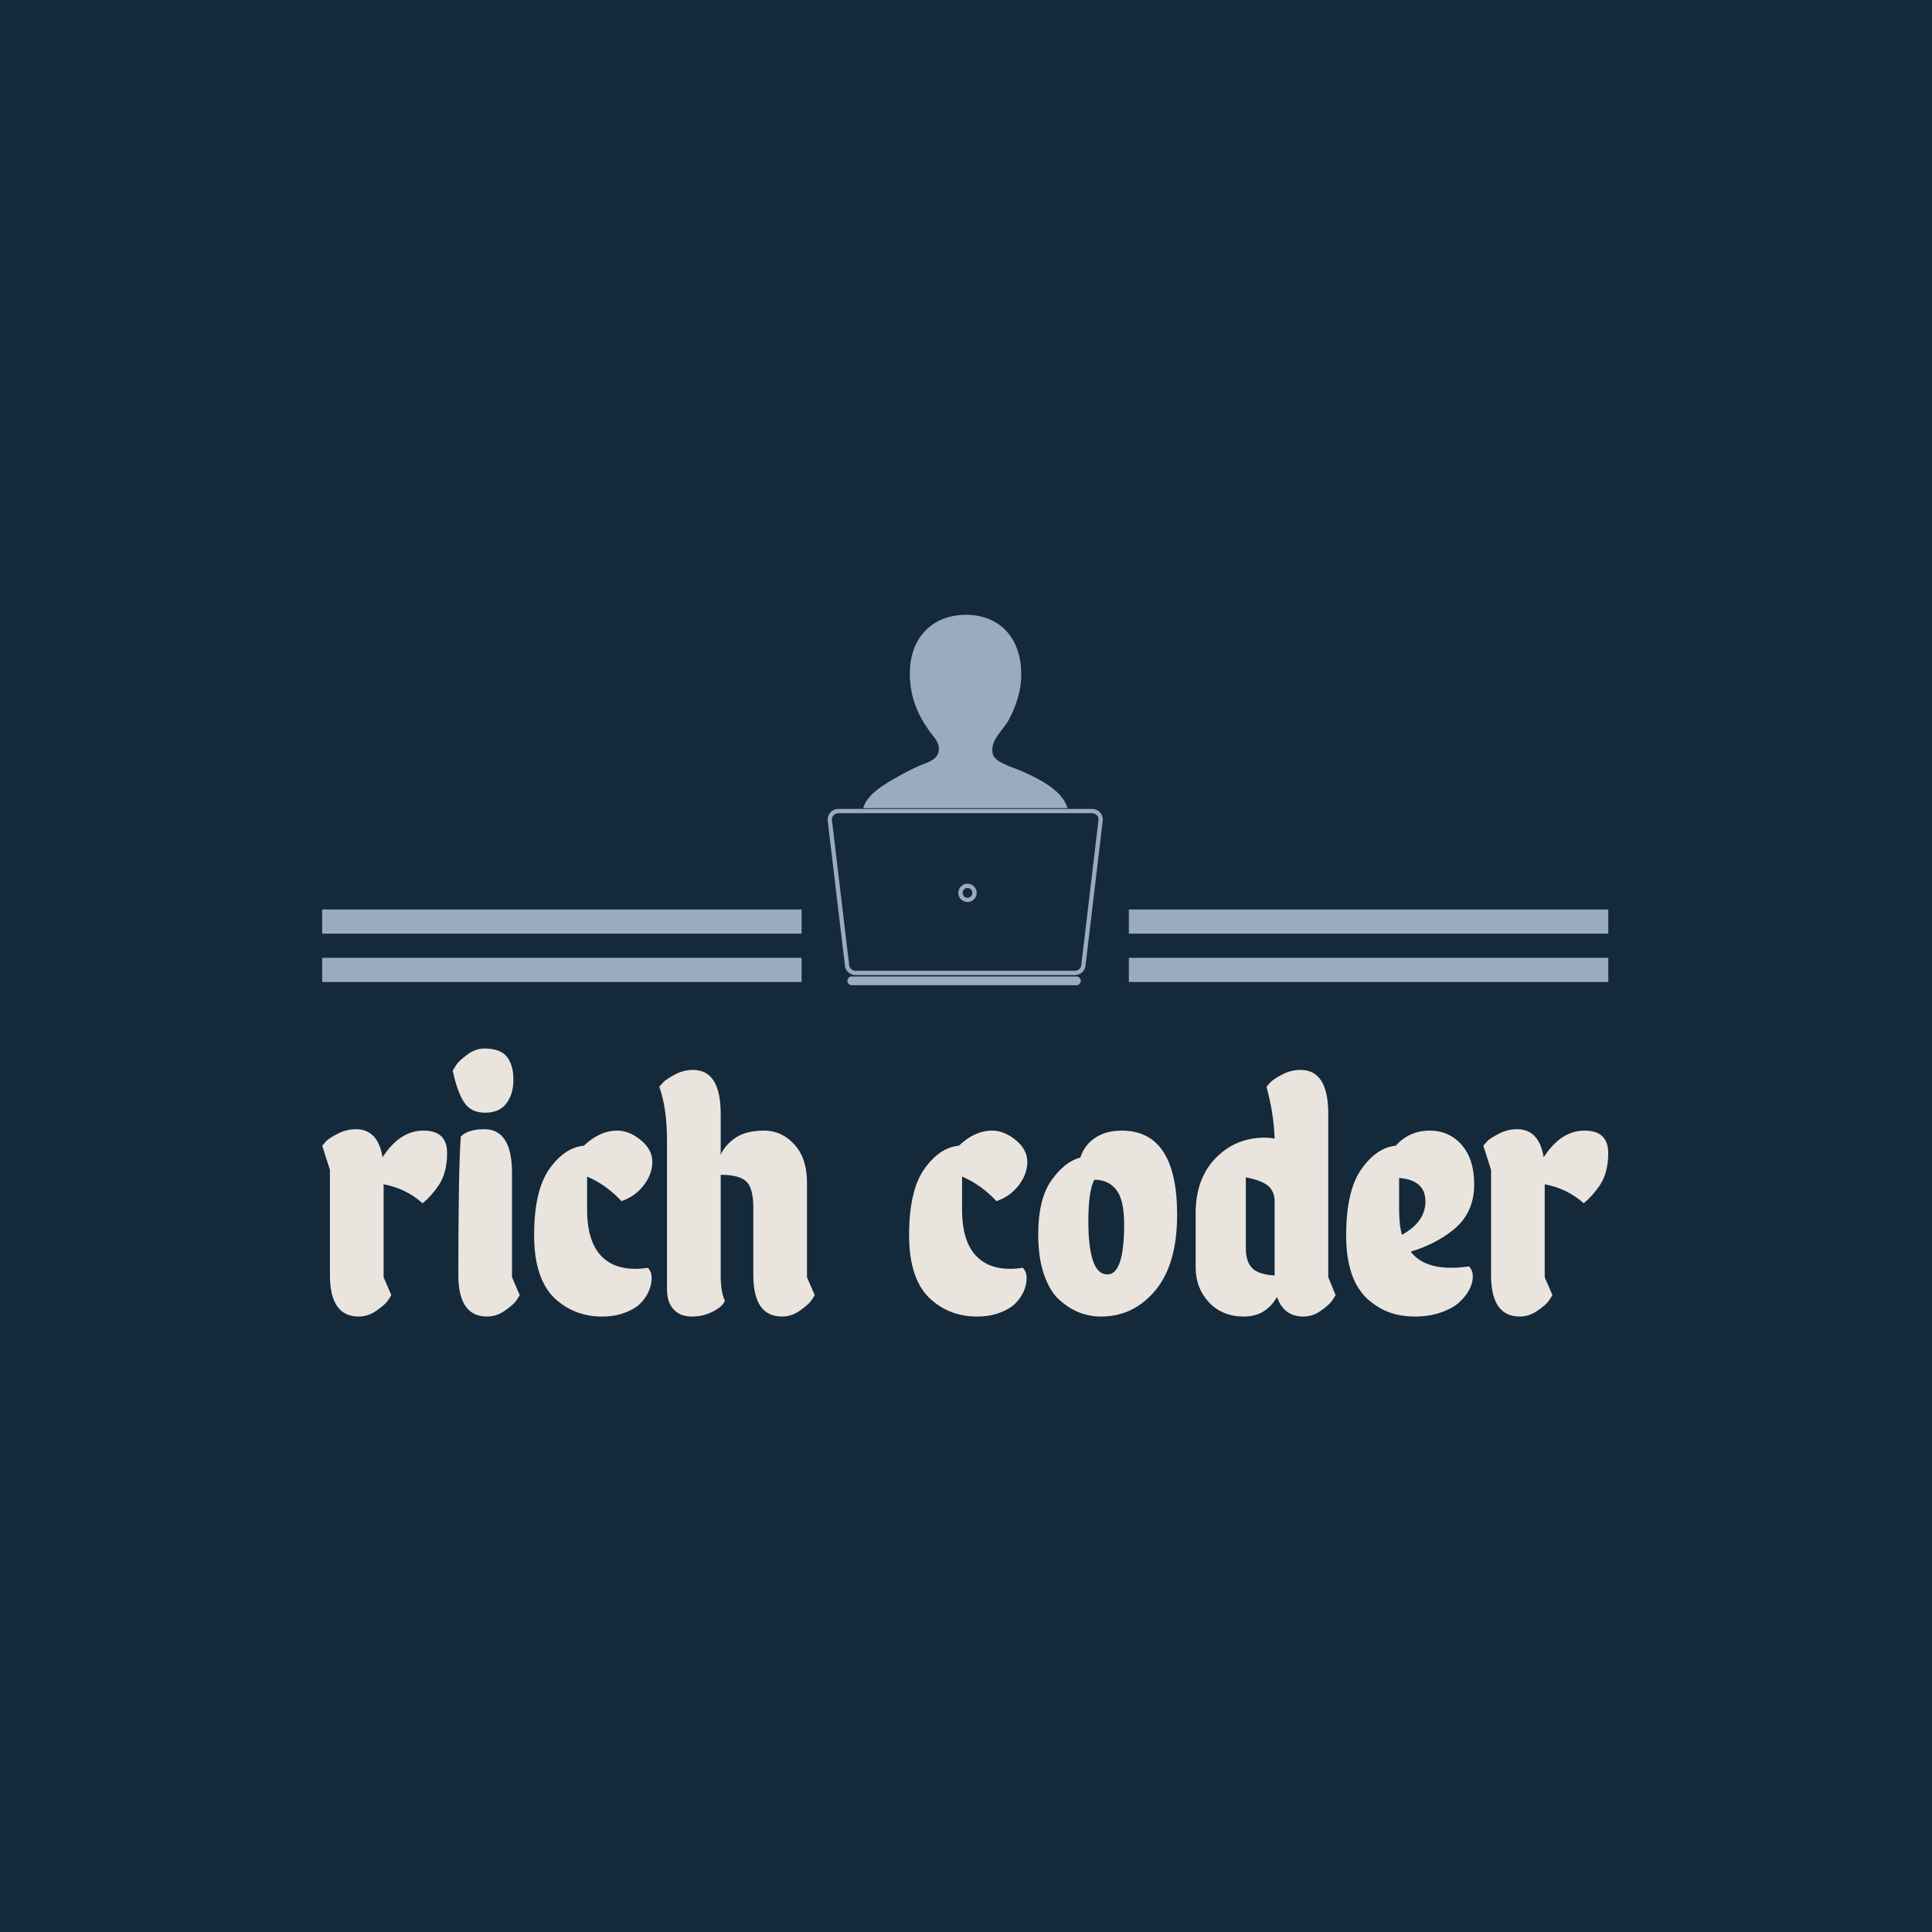
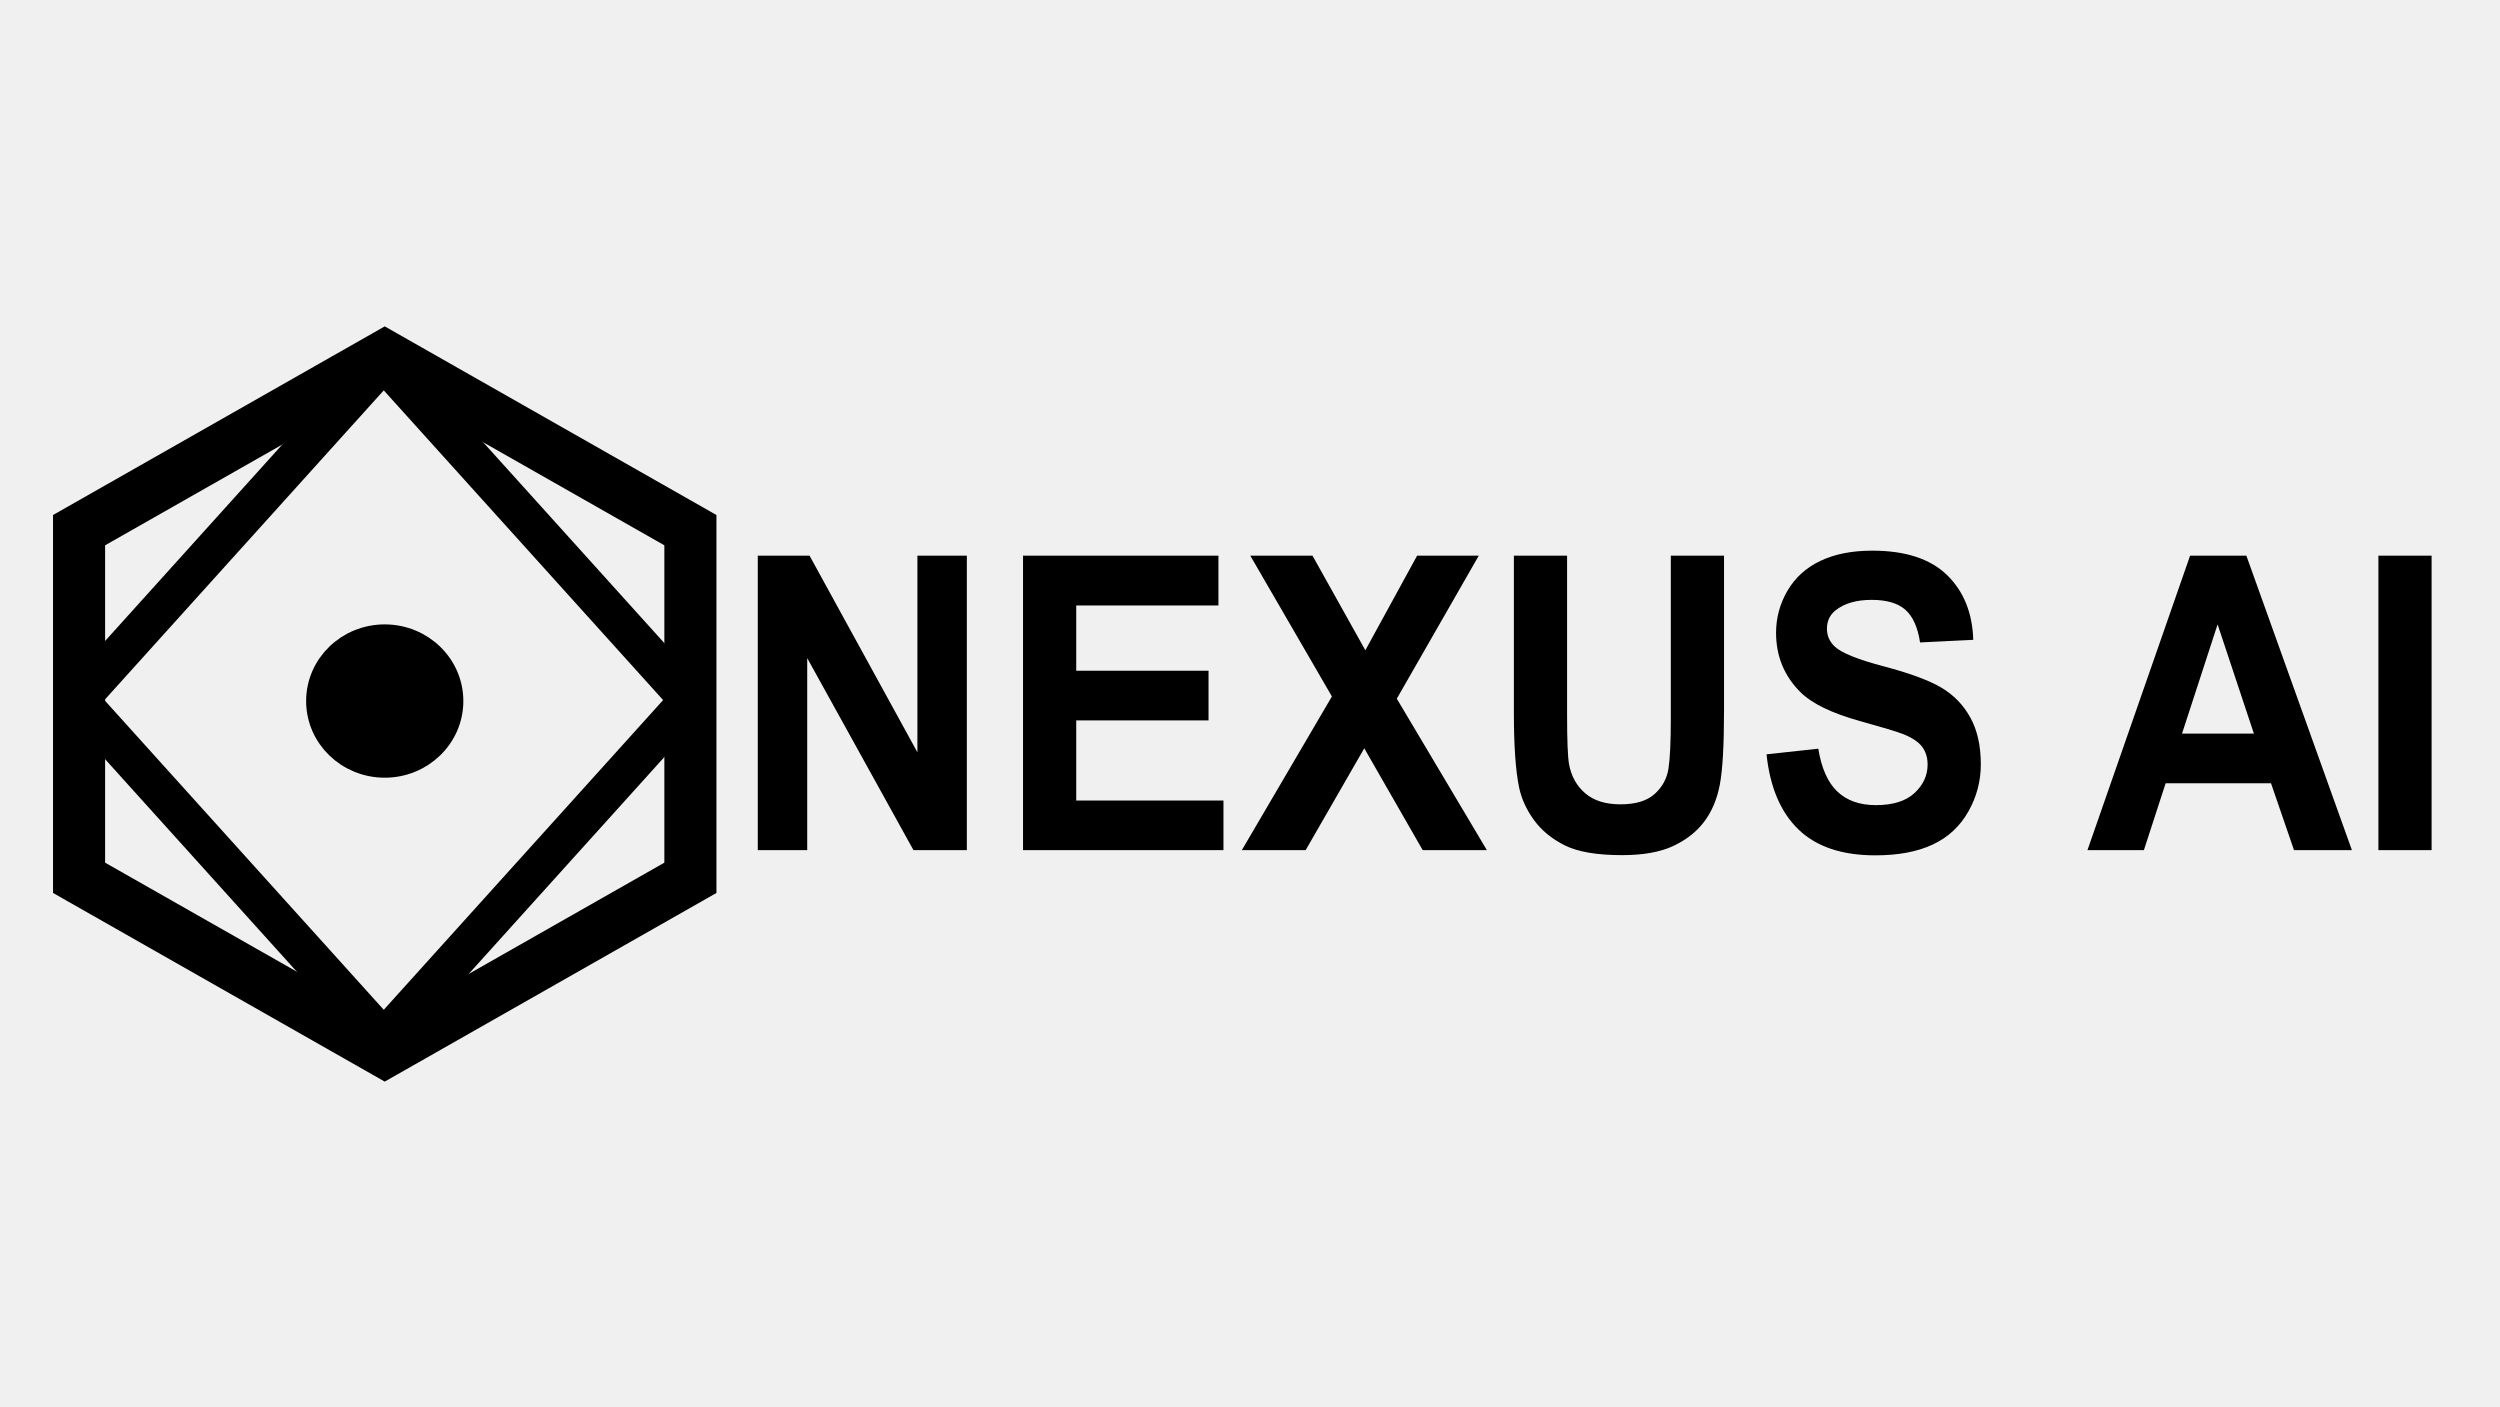
- <svg xmlns="http://www.w3.org/2000/svg" version="1.1" width="1500" height="1500" viewBox="0 0 1500 1500">
-   <rect width="1500" height="1500" fill="#14293a" />
-   <g transform="matrix(0.6666667,0,0,0.6666667,249.3939,477.081)">
-     <svg viewBox="0 0 396 216" data-background-color="#14293a" preserveAspectRatio="xMidYMid meet" height="818" width="1500">
-       <g id="tight-bounds" transform="matrix(1,0,0,1,0.24,0.0999612)">
-         <svg viewBox="0 0 395.52 215.8" height="215.8" width="395.52">
-           <g>
-             <svg viewBox="0 0 395.52 215.8" height="215.8" width="395.52">
-               <g transform="matrix(1,0,0,1,0,133.3731)">
-                 <svg viewBox="0 0 395.52 82.427" height="82.427" width="395.52">
-                   <g id="textblocktransform">
-                     <svg viewBox="0 0 395.52 82.427" height="82.427" width="395.52" id="textblock">
-                       <g>
-                         <svg viewBox="0 0 395.52 82.427" height="82.427" width="395.52">
-                           <g transform="matrix(1,0,0,1,0,0)">
-                             <svg width="395.52" viewBox="0.5 -38.2 183.28 38.2" height="82.427" data-palette-color="#e9e4de">
-                               <path d="M5.7 0L5.7 0Q1.6 0 1.6-5.9L1.6-5.9 1.6-20.9 0.5-24.35Q0.7-24.6 1.07-25 1.45-25.4 2.7-26.05 3.95-26.7 5.3-26.7L5.3-26.7Q8.45-26.7 9.1-22.7L9.1-22.7Q11.55-26.5 14.93-26.5 18.3-26.5 18.3-23.3L18.3-23.3Q18.3-20.5 17.1-18.7L17.1-18.7Q16-17.1 14.8-16.15L14.8-16.15Q12.45-18.25 9.25-18.85L9.25-18.85 9.25-5.6 10.35-3.05Q10.15-2.7 9.8-2.2 9.45-1.7 8.25-0.85 7.05 0 5.7 0ZM24 0L24 0Q19.9 0 19.9-5.9L19.9-5.9Q19.9-20.9 20.25-25.65L20.25-25.65Q21.3-26.7 23.6-26.7L23.6-26.7Q27.55-26.7 27.55-20.45L27.55-20.45 27.55-5.6 28.65-3.05Q28.45-2.7 28.1-2.2 27.75-1.7 26.55-0.85 25.35 0 24 0ZM27.75-33.77Q27.75-31.7 26.75-30.38 25.75-29.05 23.72-29.05 21.7-29.05 20.72-30.53 19.75-32 19.1-35.05L19.1-35.05Q19.3-35.4 19.65-35.93 20-36.45 21.17-37.33 22.35-38.2 23.6-38.2L23.6-38.2Q25.9-38.2 26.82-37.02 27.75-35.85 27.75-33.77ZM46.9-6.95L46.9-6.95Q47.45-6.4 47.45-5.5 47.45-4.6 47.09-3.73 46.75-2.85 45.97-2 45.2-1.15 43.72-0.58 42.25 0 40.37 0 38.5 0 36.9-0.58 35.3-1.15 33.84-2.4L33.84-2.4Q30.7-5.2 30.7-11.58 30.7-17.95 32.87-21.03 35.05-24.1 37.8-24.35L37.8-24.35Q40.05-26.5 42.55-26.5L42.55-26.5Q44.25-26.5 45.9-25.15 47.55-23.8 47.55-22.05 47.55-20.3 46.32-18.7 45.09-17.1 43.15-16.45L43.15-16.45Q40.95-18.8 38.25-19.95L38.25-19.95 38.25-15.25Q38.25-10.5 40.5-8.4L40.5-8.4Q42.2-6.8 45.09-6.8L45.09-6.8Q45.95-6.8 46.9-6.95ZM57.29-20.2L57.29-5.9Q57.29-3.45 57.89-2.25L57.89-2.25Q57.59-1.45 56.22-0.73 54.84 0 53.17 0 51.49 0 50.57-1.03 49.64-2.05 49.64-3.8L49.64-3.8 49.64-24.9Q49.64-29.05 48.84-31.8L48.84-31.8 48.54-32.75Q48.74-33 49.12-33.4 49.49-33.8 50.74-34.48 51.99-35.15 53.34-35.15L53.34-35.15Q57.29-35.15 57.29-28.9L57.29-28.9 57.29-23.05Q57.94-24.5 59.44-25.5 60.94-26.5 63.47-26.5 65.99-26.5 67.79-24.53 69.59-22.55 69.59-19.1L69.59-19.1 69.59-5.6 70.69-3.05Q70.49-2.7 70.14-2.2 69.79-1.7 68.59-0.85 67.39 0 66.04 0L66.04 0Q61.94 0 61.94-5.9L61.94-5.9 61.94-15.55Q61.94-18.3 60.94-19.25 59.94-20.2 57.29-20.2L57.29-20.2ZM100.34-6.95L100.34-6.95Q100.89-6.4 100.89-5.5 100.89-4.6 100.54-3.73 100.19-2.85 99.41-2 98.64-1.15 97.16-0.58 95.69 0 93.81 0 91.94 0 90.34-0.58 88.74-1.15 87.29-2.4L87.29-2.4Q84.14-5.2 84.14-11.58 84.14-17.95 86.31-21.03 88.49-24.1 91.24-24.35L91.24-24.35Q93.49-26.5 95.99-26.5L95.99-26.5Q97.69-26.5 99.34-25.15 100.99-23.8 100.99-22.05 100.99-20.3 99.76-18.7 98.54-17.1 96.59-16.45L96.59-16.45Q94.39-18.8 91.69-19.95L91.69-19.95 91.69-15.25Q91.69-10.5 93.94-8.4L93.94-8.4Q95.64-6.8 98.54-6.8L98.54-6.8Q99.39-6.8 100.34-6.95ZM122.34-14.5L122.34-14.5Q122.34-7.45 119.24-3.73 116.14 0 111.49 0L111.49 0Q108.24 0 105.64-2.3L105.64-2.3Q104.24-3.5 103.39-5.93 102.54-8.35 102.54-11.7L102.54-11.7Q102.54-16.75 104.44-19.43 106.34-22.1 108.54-22.65L108.54-22.65Q109.34-25.1 111.89-26.1L111.89-26.1Q113.04-26.5 114.44-26.5L114.44-26.5Q122.34-26.5 122.34-14.5ZM109.69-13.6L109.69-13.6Q109.69-6 112.39-6L112.39-6Q114.79-6 114.79-13.15L114.79-13.15Q114.79-16.65 113.66-18.07 112.54-19.5 110.54-19.5L110.54-19.5Q109.69-17.9 109.69-13.6ZM143.88-28.9L143.88-28.9 143.88-5.6 144.93-3.05Q144.73-2.7 144.38-2.2 144.03-1.7 142.86-0.85 141.68 0 140.33 0L140.33 0Q137.53 0 136.58-2.8L136.58-2.8Q134.98 0 131.88 0 128.78 0 126.88-2.02 124.98-4.05 124.98-7L124.98-7 124.98-14.7Q124.98-19.65 127.83-22.58 130.68-25.5 134.83-25.5L134.83-25.5Q135.48-25.5 136.23-25.35L136.23-25.35Q136.13-28.5 135.33-31.75L135.33-31.75 135.08-32.75Q135.28-33 135.66-33.4 136.03-33.8 137.28-34.48 138.53-35.15 139.93-35.15L139.93-35.15Q143.88-35.15 143.88-28.9ZM132.13-19.85L132.13-9.8Q132.13-7.85 133.01-6.93 133.88-6 136.23-5.85L136.23-5.85 136.23-16.75Q136.08-18.1 135.11-18.78 134.13-19.45 132.13-19.85L132.13-19.85ZM163.93-7.15L163.93-7.15Q164.48-6.6 164.48-5.7 164.48-4.8 164.01-3.88 163.53-2.95 162.61-2.08 161.68-1.2 159.98-0.6 158.28 0 156.26 0 154.23 0 152.63-0.58 151.03-1.15 149.58-2.4L149.58-2.4Q146.43-5.2 146.43-11.55 146.43-17.9 148.58-20.98 150.73-24.05 153.48-24.35L153.48-24.35Q155.48-26.5 158.31-26.5 161.13-26.5 162.91-24.45 164.68-22.4 164.68-18.85L164.68-18.85Q164.68-14.7 161.63-12.3L161.63-12.3Q159.13-10.3 155.63-9.25L155.63-9.25Q157.38-6.95 161.43-6.95L161.43-6.95Q162.58-6.95 163.93-7.15ZM157.73-16.4L157.73-16.4Q157.73-19.45 153.98-19.75L153.98-19.75 153.98-15.25Q153.98-13 154.38-11.65L154.38-11.65Q157.73-13.5 157.73-16.4ZM171.18 0L171.18 0Q167.08 0 167.08-5.9L167.08-5.9 167.08-20.9 165.98-24.35Q166.18-24.6 166.55-25 166.93-25.4 168.18-26.05 169.43-26.7 170.78-26.7L170.78-26.7Q173.93-26.7 174.58-22.7L174.58-22.7Q177.03-26.5 180.4-26.5 183.78-26.5 183.78-23.3L183.78-23.3Q183.78-20.5 182.58-18.7L182.58-18.7Q181.48-17.1 180.28-16.15L180.28-16.15Q177.93-18.25 174.73-18.85L174.73-18.85 174.73-5.6 175.83-3.05Q175.63-2.7 175.28-2.2 174.93-1.7 173.73-0.85 172.53 0 171.18 0Z" opacity="1" transform="matrix(1,0,0,1,0,0)" fill="#e9e4de" class="wordmark-text-0" data-fill-palette-color="primary" id="text-0" />
-                             </svg>
-                           </g>
-                         </svg>
-                       </g>
-                     </svg>
-                   </g>
-                 </svg>
-               </g>
-               <g transform="matrix(1,0,0,1,147.4366,0)">
-                 <svg viewBox="0 0 100.647 113.914" height="113.914" width="100.647">
-                   <g>
-                     <svg version="1.1" x="8" y="0" viewBox="18.09 7.3 64.064 86.215" enable-background="new 0 0 100 100" xml:space="preserve" height="113.914" width="84.647" class="icon-icon-0" data-fill-palette-color="accent" id="icon-0">
-                       <path d="M73.857 52.036C72.463 47.88 66.898 45.279 62.93 43.536 61.376 42.855 57.072 41.7 56.555 39.743 55.742 36.648 58.827 34.288 60.199 31.851 61.644 29.281 62.848 25.804 63.083 22.897 63.929 12.465 57.531 6.361 48.363 7.418 41.695 8.185 37.713 13.156 37.283 19.559 36.846 26.081 39.266 30.898 41.837 34.432 42.961 35.977 44.141 36.972 43.962 38.833 43.749 41.034 41.397 41.647 39.713 42.323 37.716 43.125 35.569 44.343 34.553 44.903 31.072 46.828 27.253 49.142 26.371 52.3H73.932C73.906 52.21 73.883 52.111 73.857 52.036" fill="#99abc1" data-fill-palette-color="accent" />
-                       <g fill="#99abc1" data-fill-palette-color="accent">
-                         <circle fill="none" cx="50.65" cy="72.016" r="1.1" />
-                         <path fill="none" d="M79.654 53.473H20.587C19.76 53.473 19.087 54.146 19.087 54.973L23.084 88.591C23.087 89.477 23.76 90.15 24.587 90.15H75.654C76.481 90.15 77.154 89.477 77.154 88.65L81.158 54.915C81.154 54.146 80.481 53.473 79.654 53.473M50.65 74.153A2.14 2.14 0 0 1 48.513 72.015 2.14 2.14 0 0 1 50.65 69.878 2.14 2.14 0 0 1 52.787 72.015 2.14 2.14 0 0 1 50.65 74.153" />
-                         <path fill="#99abc1" d="M79.654 52.473H20.587C19.209 52.473 18.087 53.594 18.09 55.032L22.087 88.65C22.087 90.029 23.209 91.15 24.587 91.15H75.654C77.033 91.15 78.154 90.029 78.15 88.709L82.154 54.974A2.5 2.5 0 0 0 79.654 52.473M77.154 88.649C77.154 89.476 76.481 90.149 75.654 90.149H24.587C23.76 90.149 23.087 89.476 23.084 88.59L19.087 54.972C19.087 54.145 19.76 53.472 20.587 53.472H79.654C80.481 53.472 81.154 54.145 81.158 54.913z" data-fill-palette-color="accent" />
-                         <path fill="#99abc1" d="M50.65 69.879A2.14 2.14 0 0 0 48.513 72.016 2.14 2.14 0 0 0 50.65 74.154 2.14 2.14 0 0 0 52.787 72.016 2.14 2.14 0 0 0 50.65 69.879M50.65 73.153A1.138 1.138 0 1 1 51.787 72.015 1.14 1.14 0 0 1 50.65 73.153" data-fill-palette-color="accent" />
-                       </g>
-                       <path d="M75.997 91.467H23.76A1.024 1.024 0 1 0 23.76 93.514H75.997A1.023 1.023 0 0 0 75.997 91.467" fill="#99abc1" data-fill-palette-color="accent" />
-                     </svg>
-                   </g>
-                 </svg>
-               </g>
-               <g>
-                 <rect width="147.437" height="7.433" y="105.481" x="248.083" fill="#99abc1" data-fill-palette-color="accent" />
-                 <rect width="147.437" height="7.433" y="105.481" x="0" fill="#99abc1" data-fill-palette-color="accent" />
-                 <rect width="147.437" height="7.433" y="90.614" x="248.083" fill="#99abc1" data-fill-palette-color="accent" />
-                 <rect width="147.437" height="7.433" y="90.614" x="0" fill="#99abc1" data-fill-palette-color="accent" />
-               </g>
-             </svg>
-           </g>
-           <defs />
-         </svg>
-         <rect width="395.52" height="215.8" fill="none" stroke="none" visibility="hidden" />
-       </g>
-     </svg>
+ <svg xmlns="http://www.w3.org/2000/svg" width="1280" height="720" overflow="hidden">
+   <g>
+     <rect x="0" y="0" width="1280" height="720" fill="#FFFFFF" fill-opacity="0" />
+     <path d="M196.983 182.439 40.484 271.439 40.484 449.438 196.983 538.439 353.484 449.438 353.484 271.439 196.983 182.439Z" stroke="#000000" stroke-width="26.667" stroke-miterlimit="8" fill="none" fill-rule="evenodd" />
+     <path d="M196.483 184.939 39.984 358.439M196.483 184.939 352.984 358.439M196.483 531.939 39.984 358.439M196.483 531.939 352.984 358.439" stroke="#000000" stroke-width="20" stroke-miterlimit="8" fill="#FFFFFF" fill-rule="evenodd" />
+     <path d="M230.484 358.935C230.484 376.886 215.485 391.435 196.984 391.435 178.482 391.435 163.484 376.886 163.484 358.935 163.484 340.985 178.482 326.435 196.984 326.435 215.485 326.435 230.484 340.985 230.484 358.935Z" stroke="#000000" stroke-width="13.492" stroke-miterlimit="8" fill-rule="evenodd" />
+     <path d="M387.984 435.26 387.984 284.504 414.492 284.504 469.714 385.179 469.714 284.504 495.025 284.504 495.025 435.26 467.689 435.26 413.295 336.951 413.295 435.26ZM523.787 435.26 523.787 284.504 623.835 284.504 623.835 310.009 551.03 310.009 551.03 343.43 618.771 343.43 618.771 368.831 551.03 368.831 551.03 409.861 626.411 409.861 626.411 435.26ZM635.825 435.26 681.936 356.593 640.15 284.504 671.997 284.504 699.055 332.941 725.562 284.504 757.131 284.504 715.162 357.724 761.274 435.26 728.416 435.26 698.504 383.122 668.497 435.26ZM775.106 284.504 802.349 284.504 802.349 366.156C802.349 379.113 802.686 387.512 803.36 391.351 804.529 397.52 807.302 402.474 811.692 406.21 816.079 409.945 822.074 411.815 829.685 411.815 837.417 411.815 843.245 410.048 847.172 406.519 851.098 402.986 853.46 398.651 854.258 393.51 855.055 388.37 855.454 379.832 855.454 367.903L855.454 284.504 882.701 284.504 882.701 363.687C882.701 381.788 881.965 394.571 880.49 402.045 879.015 409.517 876.304 415.824 872.347 420.965 868.386 426.109 863.093 430.206 856.468 433.255 849.84 436.307 841.189 437.832 830.514 437.832 817.628 437.832 807.855 436.169 801.196 432.842 794.539 429.519 789.278 425.2 785.413 419.885 781.548 414.574 779.001 409.004 777.774 403.177 775.993 394.539 775.106 381.788 775.106 364.921ZM904.462 386.21 930.973 383.329C932.568 393.269 935.802 400.572 940.684 405.233 945.56 409.894 952.142 412.227 960.424 412.227 969.201 412.227 975.811 410.151 980.26 406.003 984.709 401.855 986.932 397.008 986.932 391.454 986.932 387.889 985.998 384.853 984.125 382.352 982.254 379.851 978.986 377.672 974.324 375.822 971.133 374.588 963.862 372.396 952.509 369.24 937.905 365.195 927.659 360.225 921.769 354.33 913.484 346.034 909.344 335.923 909.344 323.994 909.344 316.317 911.292 309.135 915.187 302.451 919.086 295.766 924.697 290.677 932.031 287.179 939.364 283.682 948.212 281.935 958.585 281.935 975.521 281.935 988.264 286.084 996.828 294.377 1005.39 302.673 1009.88 313.745 1010.31 327.594L983.067 328.929C981.902 321.184 979.401 315.614 975.564 312.22 971.73 308.826 965.977 307.131 958.309 307.131 950.392 307.131 944.196 308.945 939.713 312.578 936.832 314.911 935.391 318.028 935.391 321.938 935.391 325.503 936.739 328.552 939.438 331.088 942.873 334.311 951.22 337.67 964.477 341.167 977.728 344.664 987.531 348.28 993.882 352.016 1000.23 355.752 1005.2 360.86 1008.79 367.339 1012.38 373.817 1014.18 381.82 1014.18 391.351 1014.18 399.989 1012.03 408.079 1007.73 415.618 1003.44 423.16 997.366 428.765 989.507 432.433 981.654 436.101 971.866 437.935 960.149 437.935 943.089 437.935 929.99 433.529 920.848 424.72 911.706 415.911 906.243 403.073 904.462 386.21ZM1204.17 435.26 1174.53 435.26 1162.75 401.017 1108.81 401.017 1097.68 435.26 1068.78 435.26 1121.33 284.504 1150.14 284.504ZM1154 375.616 1135.41 319.675 1117.19 375.616ZM1217.74 435.26 1217.74 284.504 1244.98 284.504 1244.98 435.26Z" fill-rule="evenodd" />
  </g>
</svg>
